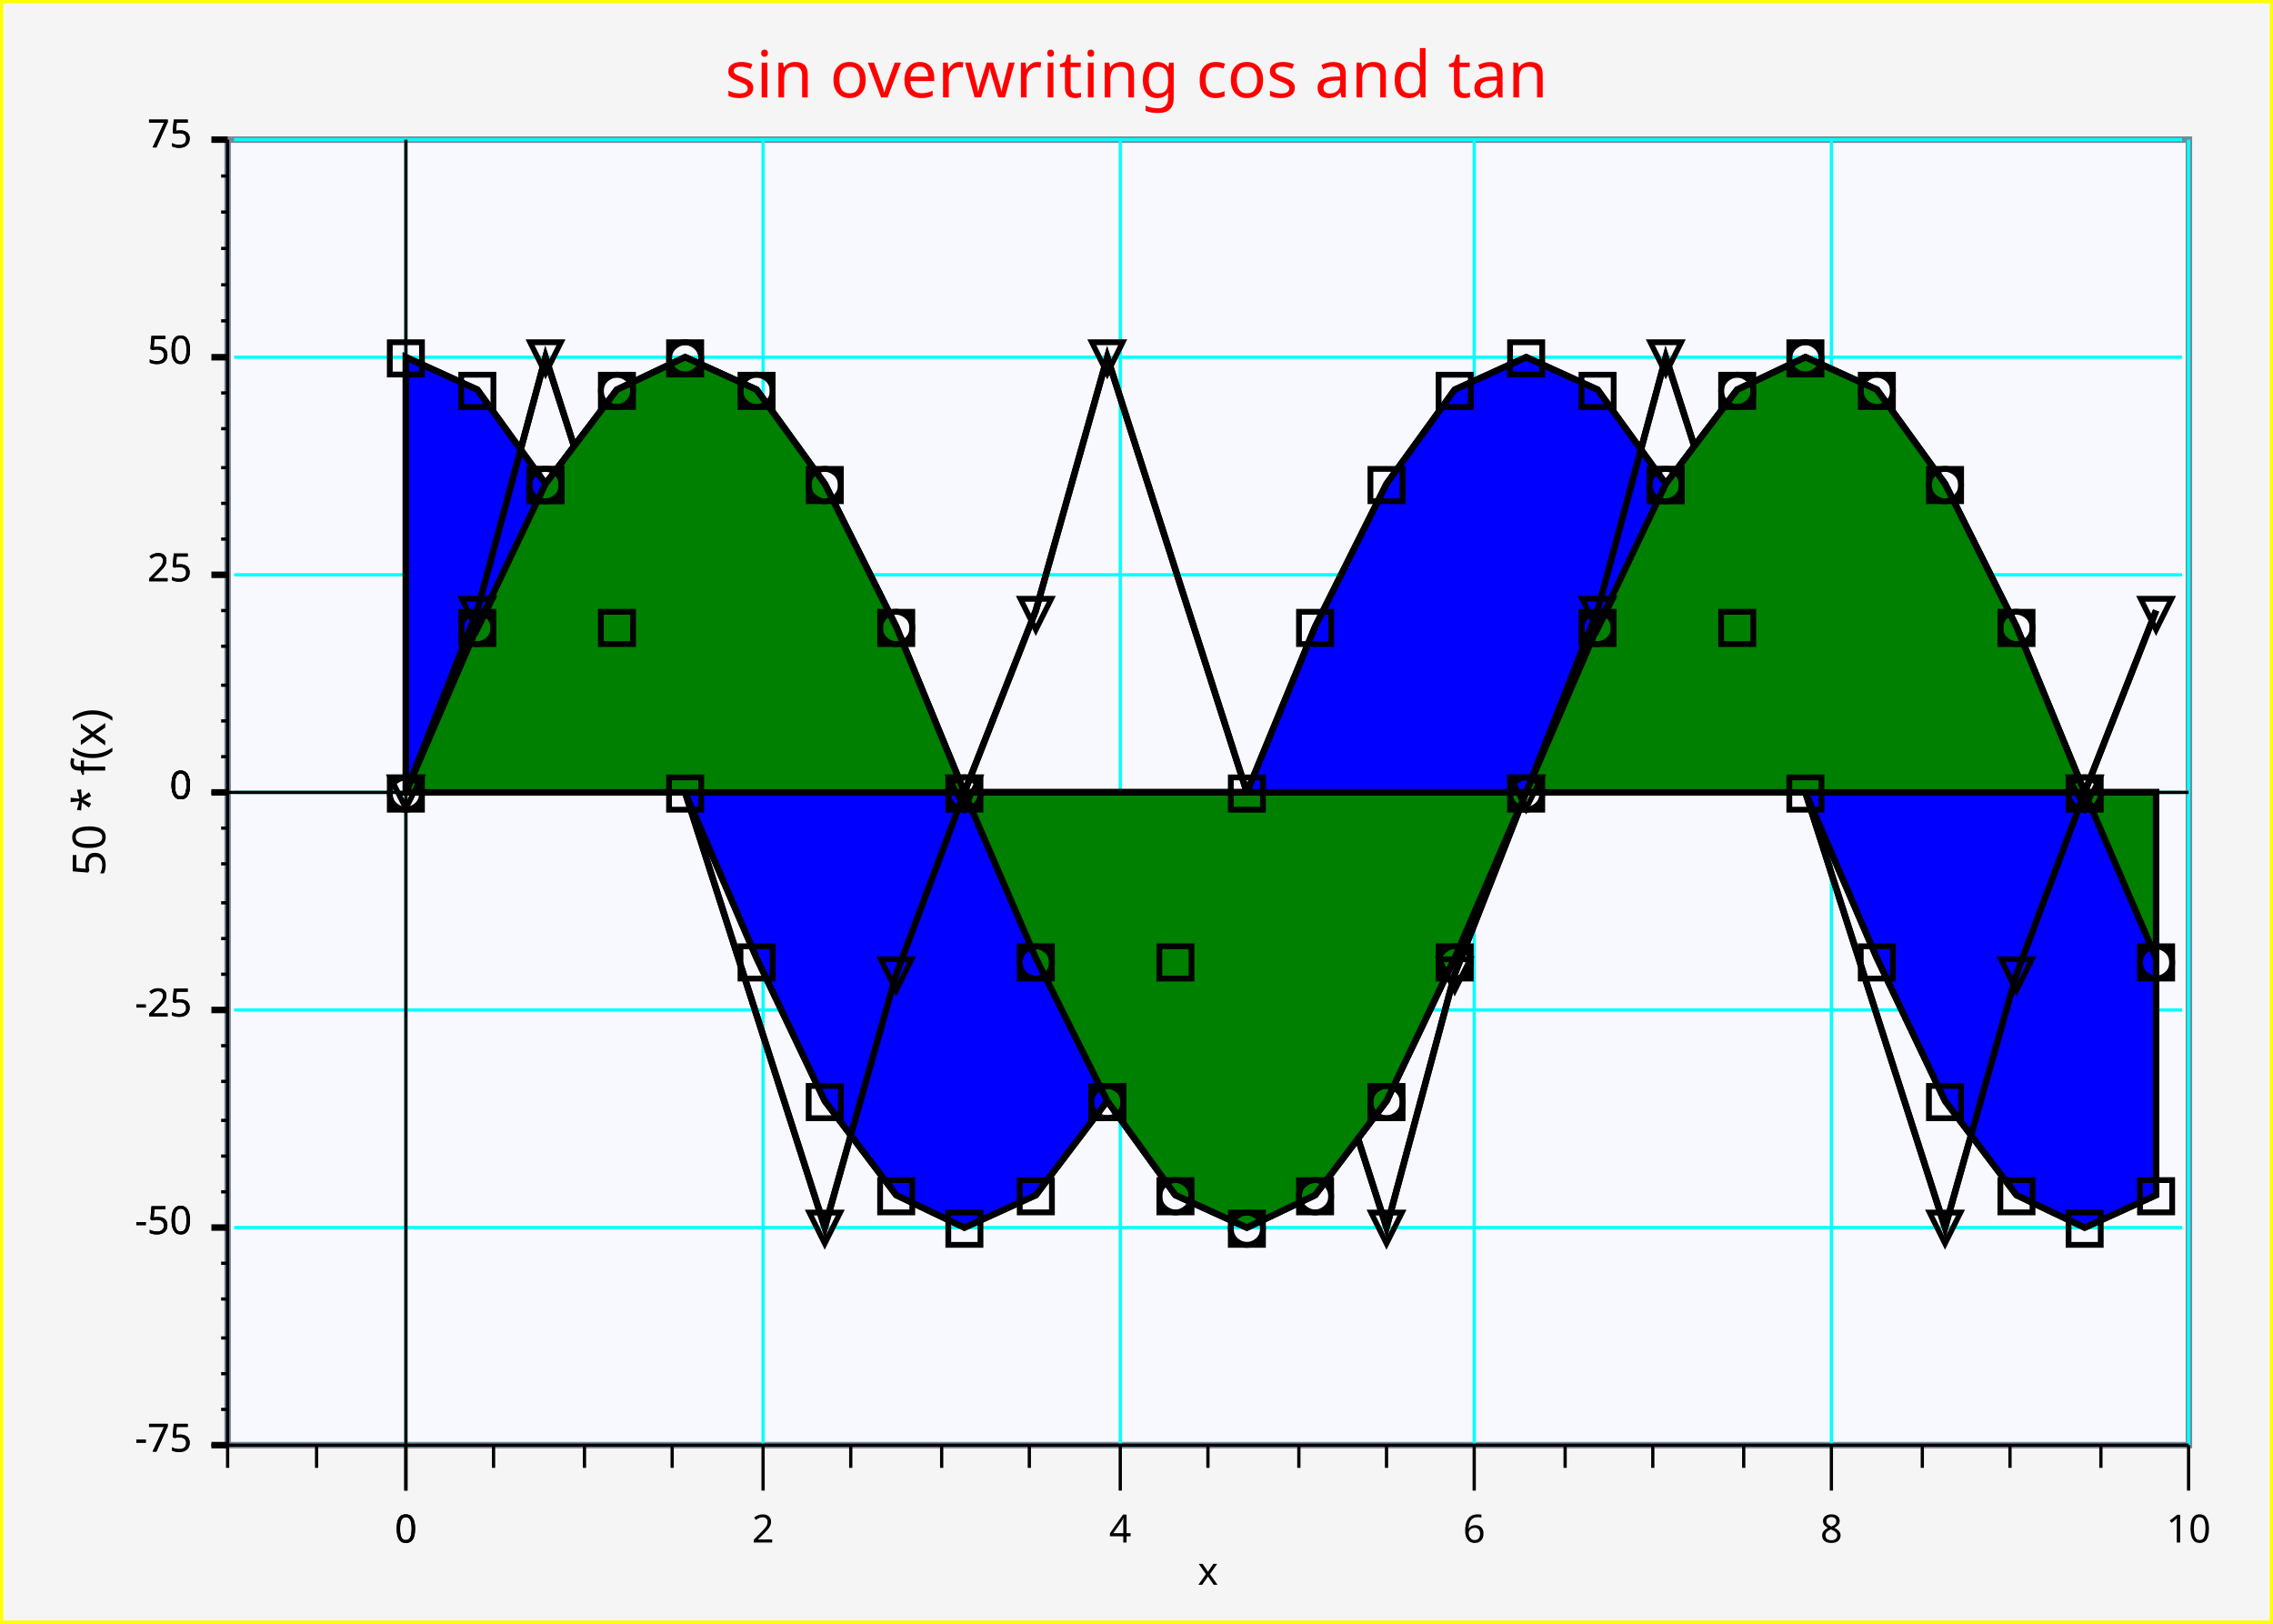
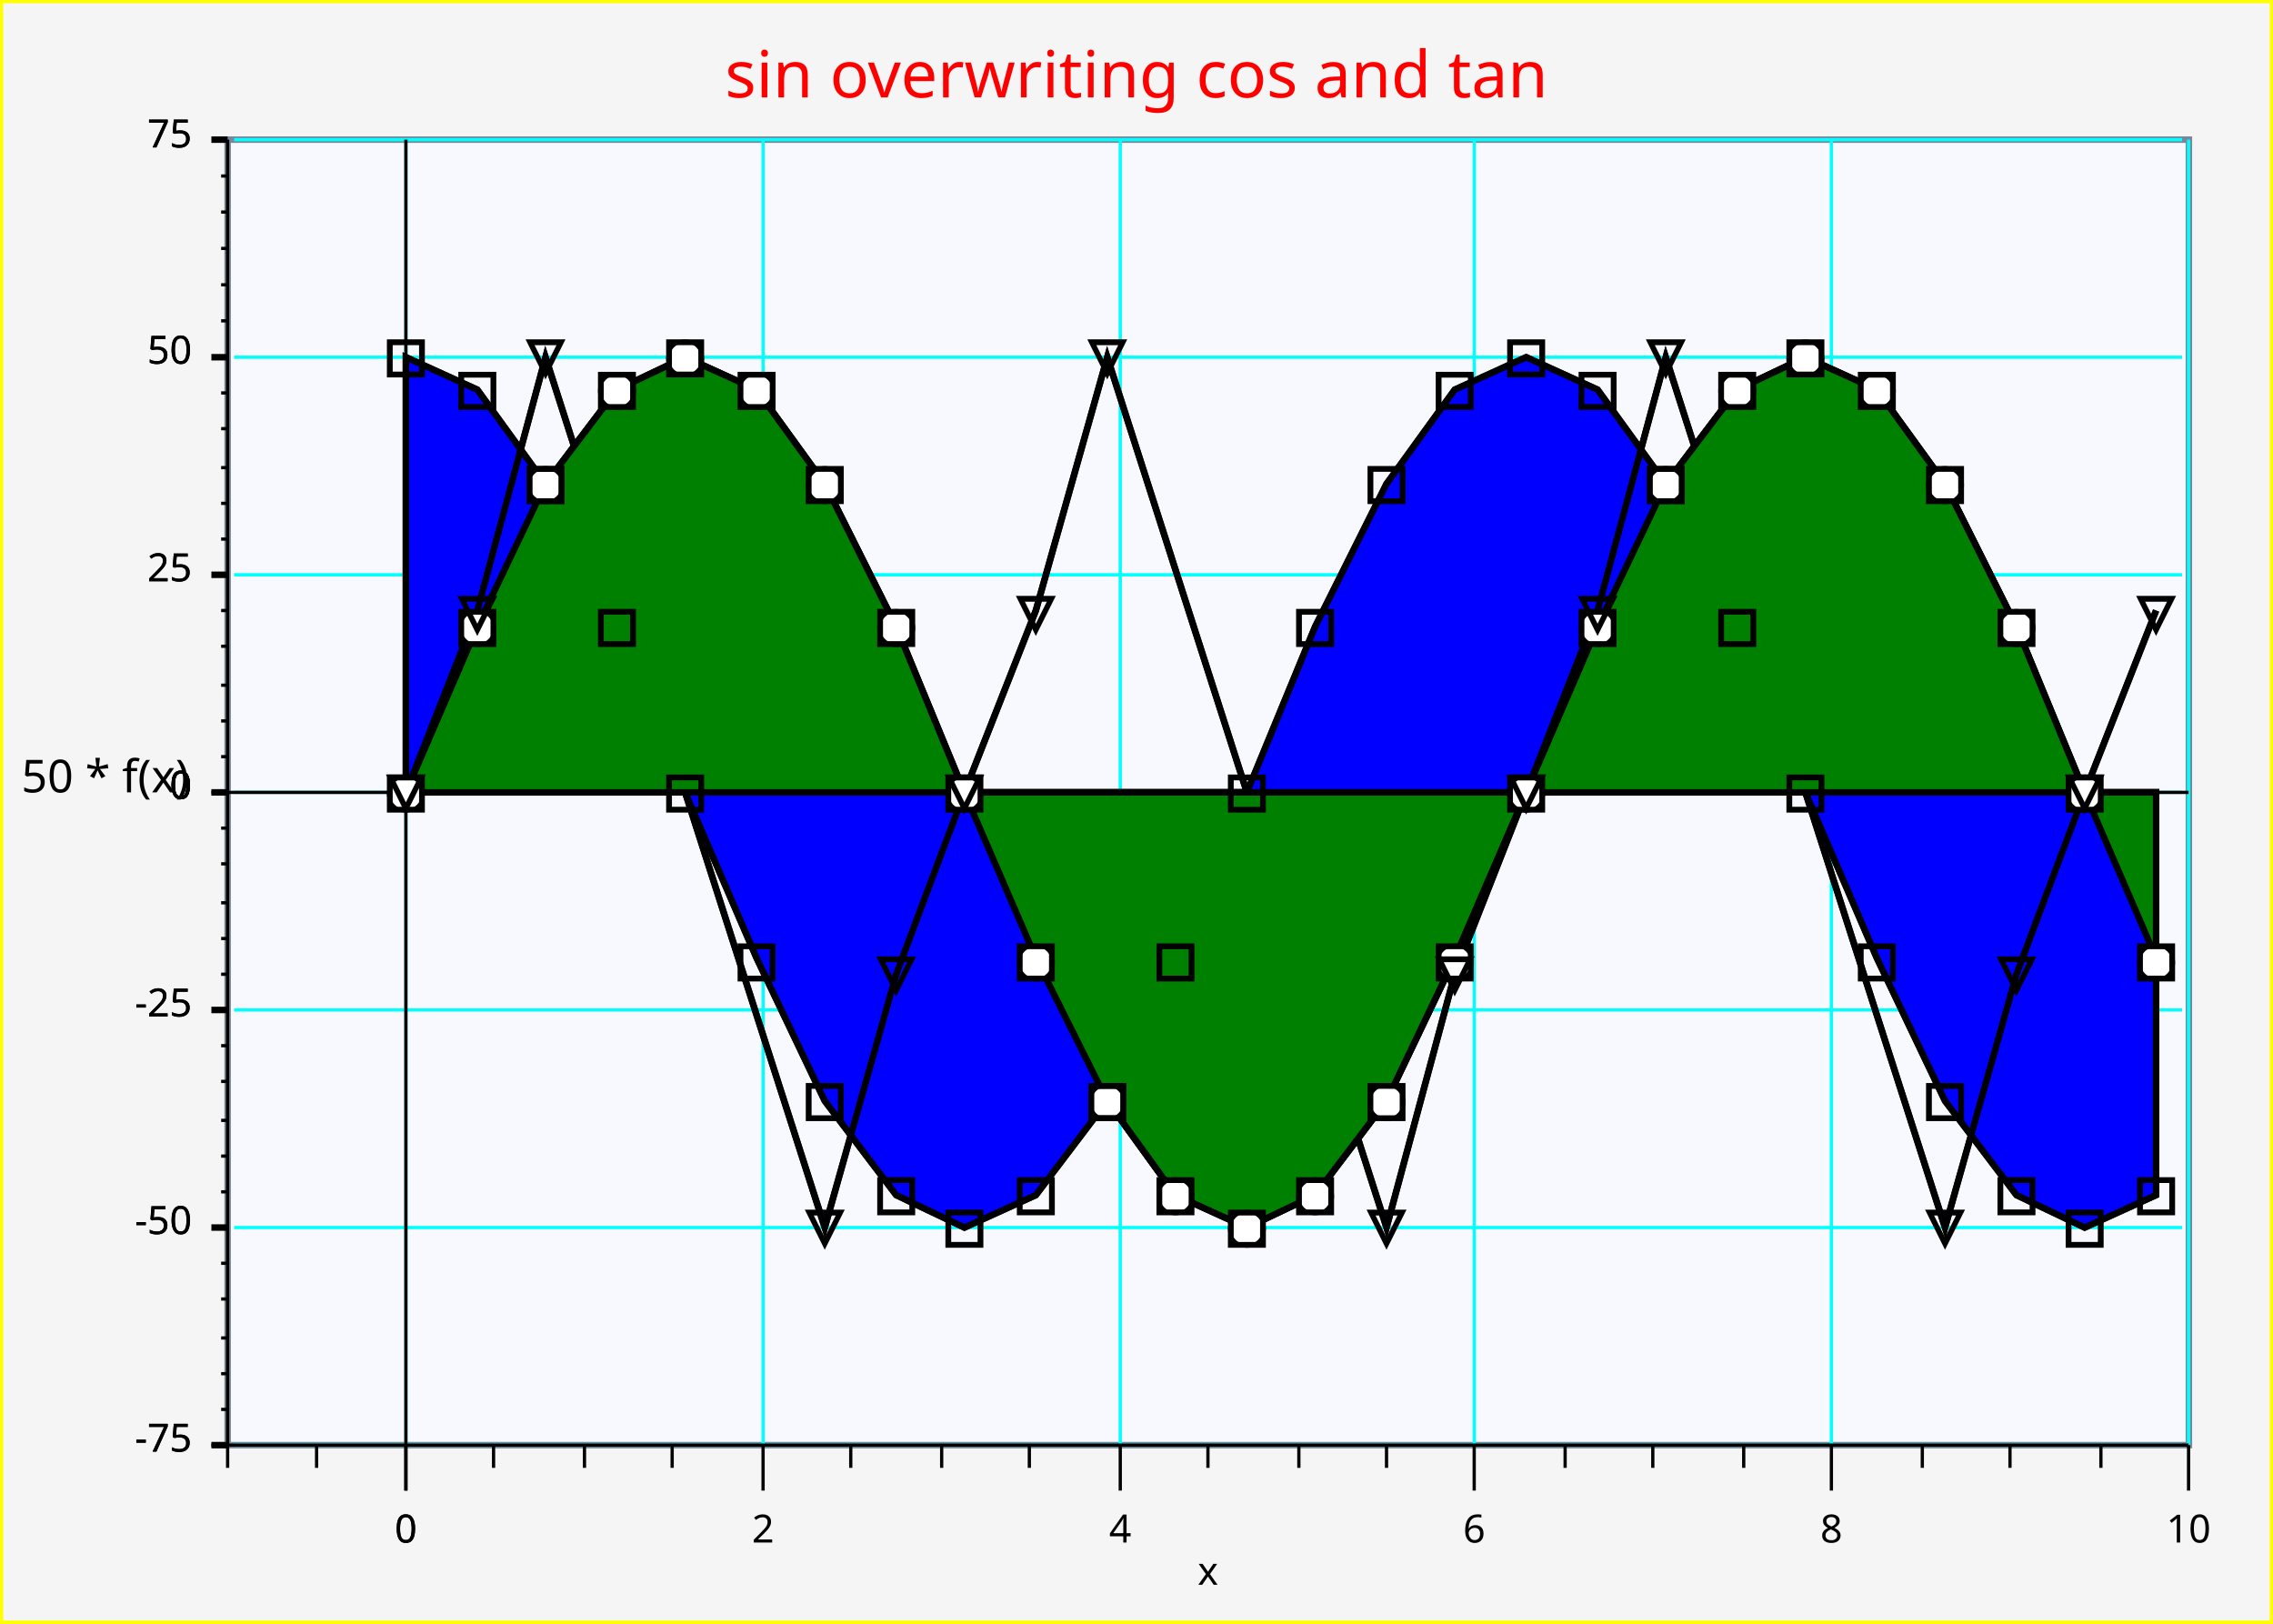
<svg xmlns="http://www.w3.org/2000/svg" width="700" height="500" version="1.1">
  <clipPath id="plot_window">
    <rect x="71.1" y="44" width="602" height="400" />
  </clipPath>
  <clipPath id="plot_window">
    <rect x="71.1" y="44" width="602" height="400" />
  </clipPath>
  <g id="imageBackground" stroke="rgb(255,255,0)" fill="rgb(245,245,245)" stroke-width="2">
    <rect x="0" y="0" width="700" height="500" />
  </g>
  <g id="plotBackground" stroke="rgb(119,136,153)" fill="rgb(248,248,255)" stroke-width="2">
    <rect x="70.1" y="43" width="604" height="402" />
  </g>
-   <g id="yMinorGrid" stroke="rgb(200,220,255)" stroke-width="0.5" />
+   <g id="yMinorGrid" stroke="rgb(200,220,255)" stroke-width="0.5">
+ </g>
  <g id="yMajorGrid" stroke="rgb(0,255,255)" stroke-width="1">
    <path d="M72.1,244 L672,244 M72.1,177 L672,177 M72.1,110 L672,110 M72.1,43 L672,43 M72.1,244 L672,244 M72.1,311 L672,311 M72.1,378 L672,378 M72.1,445 L672,445 " fill="none" />
  </g>
-   <g id="xMinorGrid" stroke="rgb(200,220,255)" stroke-width="0.5" />
+   <g id="xMinorGrid" stroke="rgb(200,220,255)" stroke-width="0.5">
+ </g>
  <g id="xMajorGrid" stroke="rgb(0,255,255)" stroke-width="1">
    <path d="M125,43 L125,445 M235,43 L235,445 M345,43 L345,445 M454,43 L454,445 M564,43 L564,445 M674,43 L674,445 M125,43 L125,445 " fill="none" />
  </g>
  <g id="yAxis" stroke="rgb(0,0,0)" stroke-width="1">
    <line x1="125" y1="43" x2="125" y2="459" />
    <line x1="70.1" y1="43" x2="70.1" y2="445" />
  </g>
  <g id="xAxis" stroke="rgb(0,0,0)" stroke-width="1">
    <line x1="65.1" y1="244" x2="674" y2="244" />
    <line x1="65.1" y1="445" x2="674" y2="445" />
  </g>
  <g id="yMinorTicks" stroke="rgb(0,0,0)" stroke-width="1">
    <path d="M68.1,233 L70.1,233 M68.1,222 L70.1,222 M68.1,211 L70.1,211 M68.1,199 L70.1,199 M68.1,188 L70.1,188 M68.1,166 L70.1,166 M68.1,155 L70.1,155 M68.1,144 L70.1,144 M68.1,132 L70.1,132 M68.1,121 L70.1,121 M68.1,98.8 L70.1,98.8 M68.1,87.7 L70.1,87.7 M68.1,76.5 L70.1,76.5 M68.1,65.3 L70.1,65.3 M68.1,54.2 L70.1,54.2 M68.1,244 L70.1,244 M68.1,255 L70.1,255 M68.1,266 L70.1,266 M68.1,278 L70.1,278 M68.1,289 L70.1,289 M68.1,300 L70.1,300 M68.1,311 L70.1,311 M68.1,322 L70.1,322 M68.1,333 L70.1,333 M68.1,345 L70.1,345 M68.1,356 L70.1,356 M68.1,367 L70.1,367 M68.1,378 L70.1,378 M68.1,378 L70.1,378 M68.1,389 L70.1,389 M68.1,400 L70.1,400 M68.1,412 L70.1,412 M68.1,423 L70.1,423 M68.1,434 L70.1,434 M68.1,445 L70.1,445 " fill="none" />
  </g>
  <g id="xMinorTicks" stroke="rgb(0,0,0)" stroke-width="1">
    <path d="M152,445 L152,452 M180,445 L180,452 M207,445 L207,452 M262,445 L262,452 M290,445 L290,452 M317,445 L317,452 M372,445 L372,452 M400,445 L400,452 M427,445 L427,452 M482,445 L482,452 M509,445 L509,452 M537,445 L537,452 M592,445 L592,452 M619,445 L619,452 M647,445 L647,452 M97.5,445 L97.5,452 M70.1,445 L70.1,452 " fill="none" />
  </g>
  <g id="yMajorTicks" stroke="rgb(0,0,0)" stroke-width="2">
    <path d="M65.1,244 L70.1,244 M65.1,177 L70.1,177 M65.1,110 L70.1,110 M65.1,43 L70.1,43 M65.1,244 L70.1,244 M65.1,311 L70.1,311 M65.1,378 L70.1,378 M65.1,445 L70.1,445 " fill="none" />
  </g>
  <g id="xMajorTicks" stroke="rgb(0,0,0)" stroke-width="1">
    <path d="M125,445 L125,459 M235,445 L235,459 M345,445 L345,459 M454,445 L454,459 M564,445 L564,459 M674,445 L674,459 M125,445 L125,459 " fill="none" />
  </g>
  <g id="xTicksValues">
    <text x="125" y="475" text-anchor="middle" font-size="12" font-family="Lucida Sans Unicode">0</text>
    <text x="235" y="475" text-anchor="middle" font-size="12" font-family="Lucida Sans Unicode">2</text>
    <text x="345" y="475" text-anchor="middle" font-size="12" font-family="Lucida Sans Unicode">4</text>
    <text x="454" y="475" text-anchor="middle" font-size="12" font-family="Lucida Sans Unicode">6</text>
    <text x="564" y="475" text-anchor="middle" font-size="12" font-family="Lucida Sans Unicode">8</text>
    <text x="674" y="475" text-anchor="middle" font-size="12" font-family="Lucida Sans Unicode">10</text>
    <text x="125" y="475" text-anchor="middle" font-size="12" font-family="Lucida Sans Unicode">0</text>
  </g>
  <g id="yTicksValues">
    <text x="59.1" y="246" text-anchor="end" font-size="12" font-family="Lucida Sans Unicode">0</text>
    <text x="59.1" y="179" text-anchor="end" font-size="12" font-family="Lucida Sans Unicode">25</text>
    <text x="59.1" y="112" text-anchor="end" font-size="12" font-family="Lucida Sans Unicode">50</text>
    <text x="59.1" y="45.4" text-anchor="end" font-size="12" font-family="Lucida Sans Unicode">75</text>
    <text x="59.1" y="246" text-anchor="end" font-size="12" font-family="Lucida Sans Unicode">0</text>
    <text x="59.1" y="313" text-anchor="end" font-size="12" font-family="Lucida Sans Unicode">-25</text>
    <text x="59.1" y="380" text-anchor="end" font-size="12" font-family="Lucida Sans Unicode">-50</text>
    <text x="59.1" y="447" text-anchor="end" font-size="12" font-family="Lucida Sans Unicode">-75</text>
    <text x="59.1" y="246" text-anchor="end" font-size="12" font-family="Lucida Sans Unicode">0</text>
    <text x="59.1" y="179" text-anchor="end" font-size="12" font-family="Lucida Sans Unicode">25</text>
    <text x="59.1" y="112" text-anchor="end" font-size="12" font-family="Lucida Sans Unicode">50</text>
    <text x="59.1" y="45.4" text-anchor="end" font-size="12" font-family="Lucida Sans Unicode">75</text>
    <text x="59.1" y="246" text-anchor="end" font-size="12" font-family="Lucida Sans Unicode">0</text>
    <text x="59.1" y="313" text-anchor="end" font-size="12" font-family="Lucida Sans Unicode">-25</text>
    <text x="59.1" y="380" text-anchor="end" font-size="12" font-family="Lucida Sans Unicode">-50</text>
    <text x="59.1" y="447" text-anchor="end" font-size="12" font-family="Lucida Sans Unicode">-75</text>
  </g>
  <g id="yLabel">
-     <text x="32.4" y="244" text-anchor="middle" transform="rotate(-90 32.4 244 )" font-size="14" font-family="Lucida Sans Unicode">50 * f(x)</text>
+     <text x="32.4" y="244" text-anchor="middle" transform="rotate(upward 32.4 244)" font-size="14" font-family="Lucida Sans Unicode">50 * f(x)</text>
  </g>
  <g id="xLabel">
    <text x="372" y="488" text-anchor="middle" font-size="12" font-family="Lucida Sans Unicode">x</text>
  </g>
  <g id="plotLines" stroke-width="2">
    <g clip-path="url(#plot_window)" stroke="rgb(0,0,0)" fill="rgb(255,0,0)" stroke-width="2">
      <path d="M125,244 L125,244 L125,244 L147,193 L168,149 L190,120 L211,110 L233,120 L254,149 L276,193 L297,244 L319,295 L341,339 L362,368 L384,378 L405,368 L427,339 L448,295 L470,244 L492,193 L513,149 L535,120 L556,110 L578,120 L599,149 L621,193 L642,244 L664,295 L664,244 Z" fill="rgb(255,0,0)" />
    </g>
    <g clip-path="url(#plot_window)" stroke="rgb(0,0,0)" fill="rgb(0,0,255)" stroke-width="2">
      <path d="M125,244 L125,110 L125,110 L147,120 L168,149 L190,193 L211,244 L233,295 L254,339 L276,368 L297,378 L319,368 L341,339 L362,295 L384,244 L405,193 L427,149 L448,120 L470,110 L492,120 L513,149 L535,193 L556,244 L578,295 L599,339 L621,368 L642,378 L664,368 L664,244 Z" fill="rgb(0,0,255)" />
    </g>
    <g clip-path="url(#plot_window)" stroke="rgb(0,0,0)" stroke-width="2">
      <path d="M125,244 L125,244 L147,188 L168,110 L254,378 L276,300 L297,244 L319,188 L341,110 L427,378 L448,300 L470,244 L492,188 L513,110 L599,378 L621,300 L642,244 L664,188 " fill="none" />
    </g>
    <g clip-path="url(#plot_window)" stroke="rgb(0,0,0)" fill="rgb(255,0,0)" stroke-width="2">
      <path d="M125,244 L125,244 L125,244 L147,193 L168,149 L190,120 L211,110 L233,120 L254,149 L276,193 L297,244 L319,295 L341,339 L362,368 L384,378 L405,368 L427,339 L448,295 L470,244 L492,193 L513,149 L535,120 L556,110 L578,120 L599,149 L621,193 L642,244 L664,295 L664,244 Z" fill="rgb(255,0,0)" />
    </g>
    <g clip-path="url(#plot_window)" stroke="rgb(0,0,0)" fill="rgb(0,0,255)" stroke-width="2">
      <path d="M125,244 L125,110 L125,110 L147,120 L168,149 L190,193 L211,244 L233,295 L254,339 L276,368 L297,378 L319,368 L341,339 L362,295 L384,244 L405,193 L427,149 L448,120 L470,110 L492,120 L513,149 L535,193 L556,244 L578,295 L599,339 L621,368 L642,378 L664,368 L664,244 Z" fill="rgb(0,0,255)" />
    </g>
    <g clip-path="url(#plot_window)" stroke="rgb(0,0,0)" stroke-width="2">
      <path d="M125,244 L125,244 L147,188 L168,110 L254,378 L276,300 L297,244 L319,188 L341,110 L427,378 L448,300 L470,244 L492,188 L513,110 L599,378 L621,300 L642,244 L664,188 " fill="none" />
    </g>
    <g clip-path="url(#plot_window)" stroke="rgb(0,0,0)" fill="rgb(0,128,0)" stroke-width="2">
      <path d="M125,244 L125,244 L125,244 L147,193 L168,149 L190,120 L211,110 L233,120 L254,149 L276,193 L297,244 L319,295 L341,339 L362,368 L384,378 L405,368 L427,339 L448,295 L470,244 L492,193 L513,149 L535,120 L556,110 L578,120 L599,149 L621,193 L642,244 L664,295 L664,244 Z" fill="rgb(0,128,0)" />
    </g>
  </g>
  <g id="plotPoints" clip-path="url(#plot_window)">
    <g stroke="rgb(0,0,0)" fill="rgb(255,255,255)">
-       <text x="125" y="248" text-anchor="middle" font-size="14" font-family="Lucida Sans Unicode">○</text>
-       <text x="147" y="197" text-anchor="middle" font-size="14" font-family="Lucida Sans Unicode">○</text>
-       <text x="168" y="153" text-anchor="middle" font-size="14" font-family="Lucida Sans Unicode">○</text>
-       <text x="190" y="124" text-anchor="middle" font-size="14" font-family="Lucida Sans Unicode">○</text>
-       <text x="211" y="114" text-anchor="middle" font-size="14" font-family="Lucida Sans Unicode">○</text>
-       <text x="233" y="124" text-anchor="middle" font-size="14" font-family="Lucida Sans Unicode">○</text>
-       <text x="254" y="153" text-anchor="middle" font-size="14" font-family="Lucida Sans Unicode">○</text>
-       <text x="276" y="197" text-anchor="middle" font-size="14" font-family="Lucida Sans Unicode">○</text>
-       <text x="297" y="248" text-anchor="middle" font-size="14" font-family="Lucida Sans Unicode">○</text>
-       <text x="319" y="300" text-anchor="middle" font-size="14" font-family="Lucida Sans Unicode">○</text>
-       <text x="341" y="343" text-anchor="middle" font-size="14" font-family="Lucida Sans Unicode">○</text>
-       <text x="362" y="372" text-anchor="middle" font-size="14" font-family="Lucida Sans Unicode">○</text>
-       <text x="384" y="382" text-anchor="middle" font-size="14" font-family="Lucida Sans Unicode">○</text>
-       <text x="405" y="372" text-anchor="middle" font-size="14" font-family="Lucida Sans Unicode">○</text>
-       <text x="427" y="343" text-anchor="middle" font-size="14" font-family="Lucida Sans Unicode">○</text>
-       <text x="448" y="300" text-anchor="middle" font-size="14" font-family="Lucida Sans Unicode">○</text>
-       <text x="470" y="248" text-anchor="middle" font-size="14" font-family="Lucida Sans Unicode">○</text>
-       <text x="492" y="197" text-anchor="middle" font-size="14" font-family="Lucida Sans Unicode">○</text>
-       <text x="513" y="153" text-anchor="middle" font-size="14" font-family="Lucida Sans Unicode">○</text>
-       <text x="535" y="124" text-anchor="middle" font-size="14" font-family="Lucida Sans Unicode">○</text>
-       <text x="556" y="114" text-anchor="middle" font-size="14" font-family="Lucida Sans Unicode">○</text>
-       <text x="578" y="124" text-anchor="middle" font-size="14" font-family="Lucida Sans Unicode">○</text>
-       <text x="599" y="153" text-anchor="middle" font-size="14" font-family="Lucida Sans Unicode">○</text>
-       <text x="621" y="197" text-anchor="middle" font-size="14" font-family="Lucida Sans Unicode">○</text>
-       <text x="642" y="248" text-anchor="middle" font-size="14" font-family="Lucida Sans Unicode">○</text>
-       <text x="664" y="300" text-anchor="middle" font-size="14" font-family="Lucida Sans Unicode">○</text>
+       <text x="125" y="248" text-anchor="middle" font-size="14" font-family="Lucida Sans Unicode">●</text>
+       <text x="147" y="197" text-anchor="middle" font-size="14" font-family="Lucida Sans Unicode">●</text>
+       <text x="168" y="153" text-anchor="middle" font-size="14" font-family="Lucida Sans Unicode">●</text>
+       <text x="190" y="124" text-anchor="middle" font-size="14" font-family="Lucida Sans Unicode">●</text>
+       <text x="211" y="114" text-anchor="middle" font-size="14" font-family="Lucida Sans Unicode">●</text>
+       <text x="233" y="124" text-anchor="middle" font-size="14" font-family="Lucida Sans Unicode">●</text>
+       <text x="254" y="153" text-anchor="middle" font-size="14" font-family="Lucida Sans Unicode">●</text>
+       <text x="276" y="197" text-anchor="middle" font-size="14" font-family="Lucida Sans Unicode">●</text>
+       <text x="297" y="248" text-anchor="middle" font-size="14" font-family="Lucida Sans Unicode">●</text>
+       <text x="319" y="300" text-anchor="middle" font-size="14" font-family="Lucida Sans Unicode">●</text>
+       <text x="341" y="343" text-anchor="middle" font-size="14" font-family="Lucida Sans Unicode">●</text>
+       <text x="362" y="372" text-anchor="middle" font-size="14" font-family="Lucida Sans Unicode">●</text>
+       <text x="384" y="382" text-anchor="middle" font-size="14" font-family="Lucida Sans Unicode">●</text>
+       <text x="405" y="372" text-anchor="middle" font-size="14" font-family="Lucida Sans Unicode">●</text>
+       <text x="427" y="343" text-anchor="middle" font-size="14" font-family="Lucida Sans Unicode">●</text>
+       <text x="448" y="300" text-anchor="middle" font-size="14" font-family="Lucida Sans Unicode">●</text>
+       <text x="470" y="248" text-anchor="middle" font-size="14" font-family="Lucida Sans Unicode">●</text>
+       <text x="492" y="197" text-anchor="middle" font-size="14" font-family="Lucida Sans Unicode">●</text>
+       <text x="513" y="153" text-anchor="middle" font-size="14" font-family="Lucida Sans Unicode">●</text>
+       <text x="535" y="124" text-anchor="middle" font-size="14" font-family="Lucida Sans Unicode">●</text>
+       <text x="556" y="114" text-anchor="middle" font-size="14" font-family="Lucida Sans Unicode">●</text>
+       <text x="578" y="124" text-anchor="middle" font-size="14" font-family="Lucida Sans Unicode">●</text>
+       <text x="599" y="153" text-anchor="middle" font-size="14" font-family="Lucida Sans Unicode">●</text>
+       <text x="621" y="197" text-anchor="middle" font-size="14" font-family="Lucida Sans Unicode">●</text>
+       <text x="642" y="248" text-anchor="middle" font-size="14" font-family="Lucida Sans Unicode">●</text>
+       <text x="664" y="300" text-anchor="middle" font-size="14" font-family="Lucida Sans Unicode">●</text>
    </g>
    <g stroke="rgb(0,0,0)" fill="rgb(255,255,255)">
      <text x="125" y="114" text-anchor="middle" font-size="14" font-family="Lucida Sans Unicode">□</text>
      <text x="147" y="124" text-anchor="middle" font-size="14" font-family="Lucida Sans Unicode">□</text>
      <text x="168" y="153" text-anchor="middle" font-size="14" font-family="Lucida Sans Unicode">□</text>
      <text x="190" y="197" text-anchor="middle" font-size="14" font-family="Lucida Sans Unicode">□</text>
      <text x="211" y="248" text-anchor="middle" font-size="14" font-family="Lucida Sans Unicode">□</text>
      <text x="233" y="300" text-anchor="middle" font-size="14" font-family="Lucida Sans Unicode">□</text>
      <text x="254" y="343" text-anchor="middle" font-size="14" font-family="Lucida Sans Unicode">□</text>
      <text x="276" y="372" text-anchor="middle" font-size="14" font-family="Lucida Sans Unicode">□</text>
      <text x="297" y="382" text-anchor="middle" font-size="14" font-family="Lucida Sans Unicode">□</text>
      <text x="319" y="372" text-anchor="middle" font-size="14" font-family="Lucida Sans Unicode">□</text>
      <text x="341" y="343" text-anchor="middle" font-size="14" font-family="Lucida Sans Unicode">□</text>
      <text x="362" y="300" text-anchor="middle" font-size="14" font-family="Lucida Sans Unicode">□</text>
      <text x="384" y="248" text-anchor="middle" font-size="14" font-family="Lucida Sans Unicode">□</text>
      <text x="405" y="197" text-anchor="middle" font-size="14" font-family="Lucida Sans Unicode">□</text>
      <text x="427" y="153" text-anchor="middle" font-size="14" font-family="Lucida Sans Unicode">□</text>
      <text x="448" y="124" text-anchor="middle" font-size="14" font-family="Lucida Sans Unicode">□</text>
      <text x="470" y="114" text-anchor="middle" font-size="14" font-family="Lucida Sans Unicode">□</text>
      <text x="492" y="124" text-anchor="middle" font-size="14" font-family="Lucida Sans Unicode">□</text>
      <text x="513" y="153" text-anchor="middle" font-size="14" font-family="Lucida Sans Unicode">□</text>
      <text x="535" y="197" text-anchor="middle" font-size="14" font-family="Lucida Sans Unicode">□</text>
      <text x="556" y="248" text-anchor="middle" font-size="14" font-family="Lucida Sans Unicode">□</text>
      <text x="578" y="300" text-anchor="middle" font-size="14" font-family="Lucida Sans Unicode">□</text>
      <text x="599" y="343" text-anchor="middle" font-size="14" font-family="Lucida Sans Unicode">□</text>
      <text x="621" y="372" text-anchor="middle" font-size="14" font-family="Lucida Sans Unicode">□</text>
      <text x="642" y="382" text-anchor="middle" font-size="14" font-family="Lucida Sans Unicode">□</text>
      <text x="664" y="372" text-anchor="middle" font-size="14" font-family="Lucida Sans Unicode">□</text>
    </g>
    <g stroke="rgb(0,0,0)" fill="rgb(255,255,255)">
      <text x="125" y="248" text-anchor="middle" font-size="14" font-family="Lucida Sans Unicode">▽</text>
      <text x="147" y="193" text-anchor="middle" font-size="14" font-family="Lucida Sans Unicode">▽</text>
      <text x="168" y="114" text-anchor="middle" font-size="14" font-family="Lucida Sans Unicode">▽</text>
      <text x="254" y="382" text-anchor="middle" font-size="14" font-family="Lucida Sans Unicode">▽</text>
      <text x="276" y="304" text-anchor="middle" font-size="14" font-family="Lucida Sans Unicode">▽</text>
      <text x="297" y="248" text-anchor="middle" font-size="14" font-family="Lucida Sans Unicode">▽</text>
      <text x="319" y="193" text-anchor="middle" font-size="14" font-family="Lucida Sans Unicode">▽</text>
      <text x="341" y="114" text-anchor="middle" font-size="14" font-family="Lucida Sans Unicode">▽</text>
      <text x="427" y="382" text-anchor="middle" font-size="14" font-family="Lucida Sans Unicode">▽</text>
      <text x="448" y="304" text-anchor="middle" font-size="14" font-family="Lucida Sans Unicode">▽</text>
      <text x="470" y="248" text-anchor="middle" font-size="14" font-family="Lucida Sans Unicode">▽</text>
      <text x="492" y="193" text-anchor="middle" font-size="14" font-family="Lucida Sans Unicode">▽</text>
      <text x="513" y="114" text-anchor="middle" font-size="14" font-family="Lucida Sans Unicode">▽</text>
      <text x="599" y="382" text-anchor="middle" font-size="14" font-family="Lucida Sans Unicode">▽</text>
      <text x="621" y="304" text-anchor="middle" font-size="14" font-family="Lucida Sans Unicode">▽</text>
      <text x="642" y="248" text-anchor="middle" font-size="14" font-family="Lucida Sans Unicode">▽</text>
      <text x="664" y="193" text-anchor="middle" font-size="14" font-family="Lucida Sans Unicode">▽</text>
    </g>
    <g stroke="rgb(0,0,0)" fill="rgb(255,0,0)">
      <text x="125" y="248" text-anchor="middle" font-size="14" font-family="Lucida Sans Unicode">□</text>
      <text x="147" y="197" text-anchor="middle" font-size="14" font-family="Lucida Sans Unicode">□</text>
      <text x="168" y="153" text-anchor="middle" font-size="14" font-family="Lucida Sans Unicode">□</text>
      <text x="190" y="124" text-anchor="middle" font-size="14" font-family="Lucida Sans Unicode">□</text>
      <text x="211" y="114" text-anchor="middle" font-size="14" font-family="Lucida Sans Unicode">□</text>
      <text x="233" y="124" text-anchor="middle" font-size="14" font-family="Lucida Sans Unicode">□</text>
      <text x="254" y="153" text-anchor="middle" font-size="14" font-family="Lucida Sans Unicode">□</text>
      <text x="276" y="197" text-anchor="middle" font-size="14" font-family="Lucida Sans Unicode">□</text>
      <text x="297" y="248" text-anchor="middle" font-size="14" font-family="Lucida Sans Unicode">□</text>
      <text x="319" y="300" text-anchor="middle" font-size="14" font-family="Lucida Sans Unicode">□</text>
      <text x="341" y="343" text-anchor="middle" font-size="14" font-family="Lucida Sans Unicode">□</text>
      <text x="362" y="372" text-anchor="middle" font-size="14" font-family="Lucida Sans Unicode">□</text>
      <text x="384" y="382" text-anchor="middle" font-size="14" font-family="Lucida Sans Unicode">□</text>
      <text x="405" y="372" text-anchor="middle" font-size="14" font-family="Lucida Sans Unicode">□</text>
      <text x="427" y="343" text-anchor="middle" font-size="14" font-family="Lucida Sans Unicode">□</text>
      <text x="448" y="300" text-anchor="middle" font-size="14" font-family="Lucida Sans Unicode">□</text>
      <text x="470" y="248" text-anchor="middle" font-size="14" font-family="Lucida Sans Unicode">□</text>
      <text x="492" y="197" text-anchor="middle" font-size="14" font-family="Lucida Sans Unicode">□</text>
      <text x="513" y="153" text-anchor="middle" font-size="14" font-family="Lucida Sans Unicode">□</text>
      <text x="535" y="124" text-anchor="middle" font-size="14" font-family="Lucida Sans Unicode">□</text>
      <text x="556" y="114" text-anchor="middle" font-size="14" font-family="Lucida Sans Unicode">□</text>
      <text x="578" y="124" text-anchor="middle" font-size="14" font-family="Lucida Sans Unicode">□</text>
      <text x="599" y="153" text-anchor="middle" font-size="14" font-family="Lucida Sans Unicode">□</text>
      <text x="621" y="197" text-anchor="middle" font-size="14" font-family="Lucida Sans Unicode">□</text>
      <text x="642" y="248" text-anchor="middle" font-size="14" font-family="Lucida Sans Unicode">□</text>
      <text x="664" y="300" text-anchor="middle" font-size="14" font-family="Lucida Sans Unicode">□</text>
    </g>
  </g>
  <g id="title" fill="rgb(255,0,0)">
    <text x="350" y="30" text-anchor="middle" font-size="20" font-family="Lucida Sans Unicode" font-weight="normal">sin overwriting cos and tan</text>
  </g>
-   <g id="plotXValues" />
-   <g id="plotYValues" />
+   <g id="plotXValues">
+ </g>
+   <g id="plotYValues">
+ </g>
</svg>
